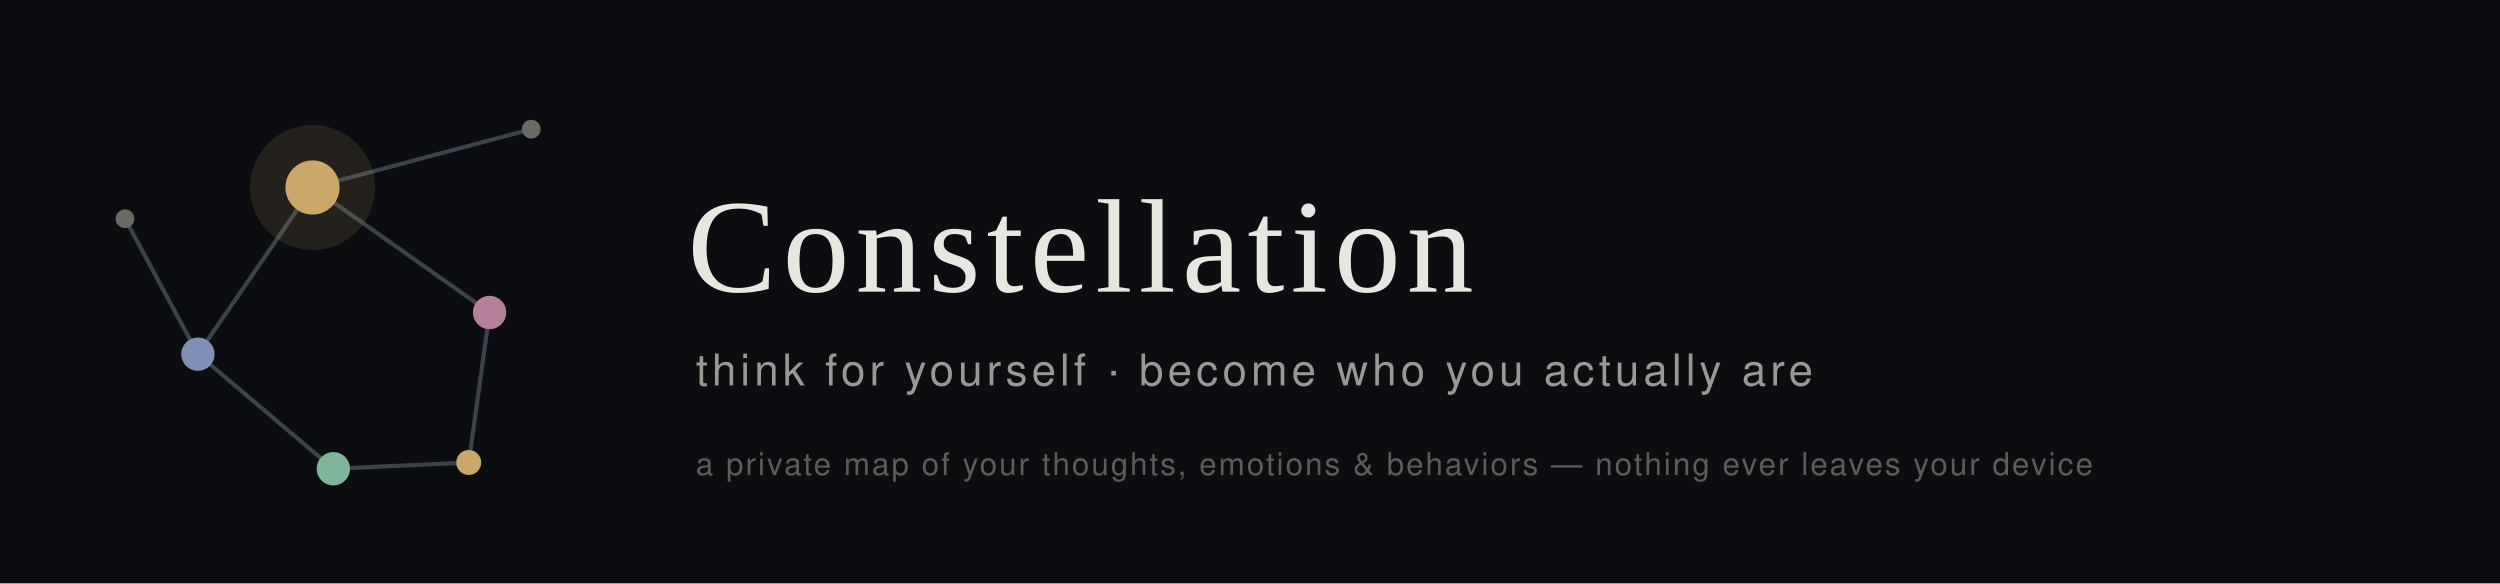
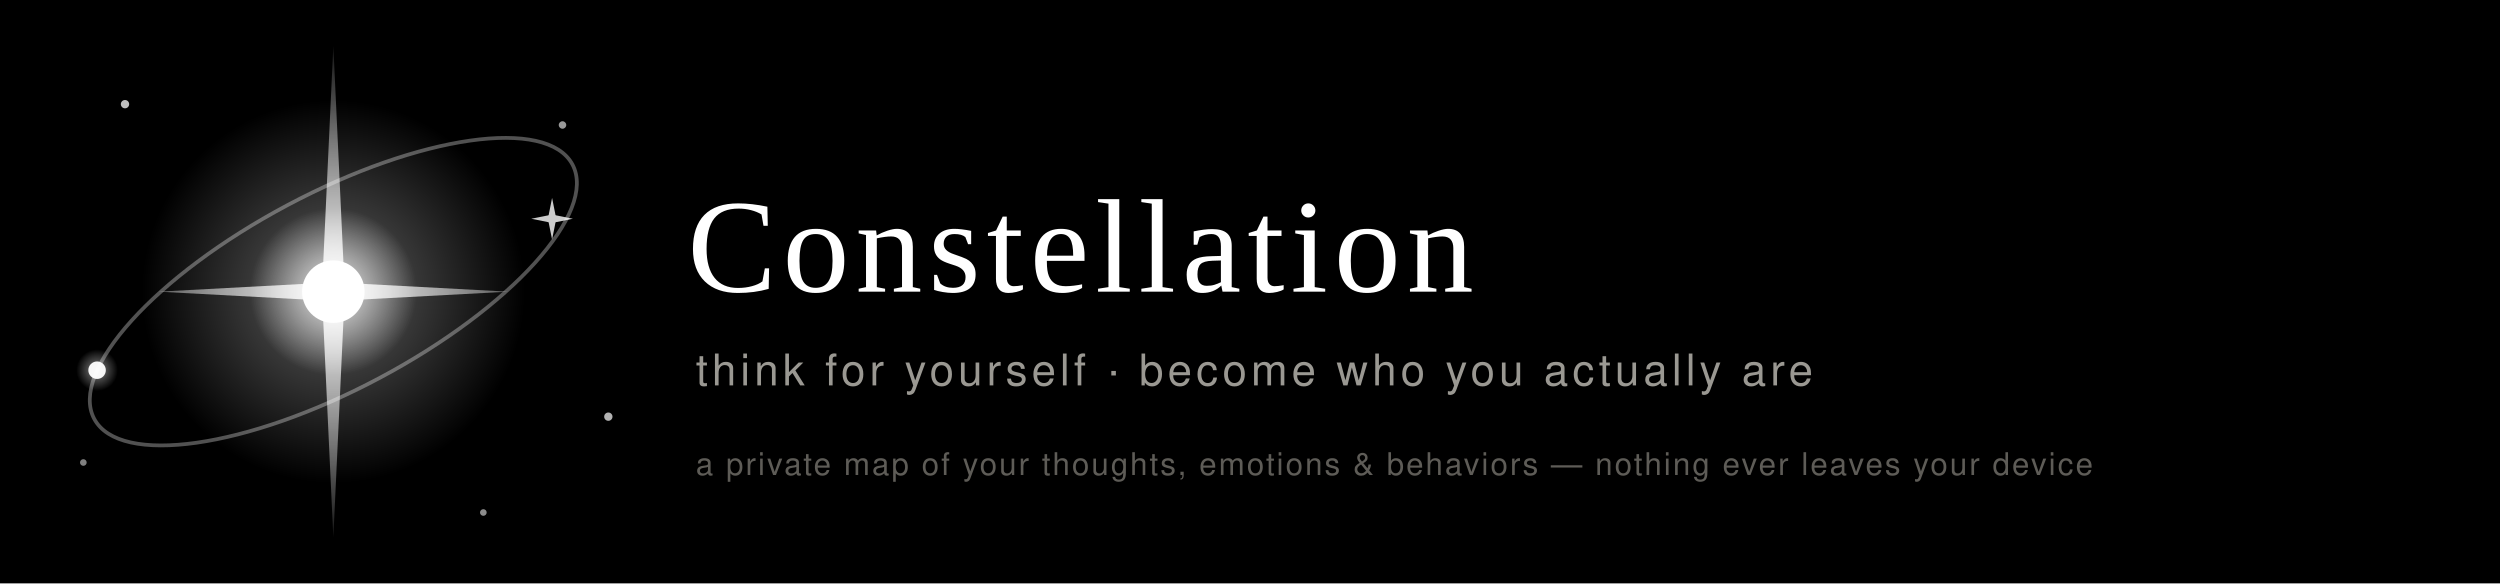
<svg xmlns="http://www.w3.org/2000/svg" width="1200" height="280" viewBox="0 0 1200 280">
-   <rect width="1200" height="280" fill="#0B0D10" />
-   <g stroke="#3A424C" stroke-width="2">
-     <line x1="150" y1="90" x2="95" y2="170" />
-     <line x1="150" y1="90" x2="235" y2="150" />
-     <line x1="95" y1="170" x2="160" y2="225" />
-     <line x1="235" y1="150" x2="225" y2="222" />
-     <line x1="160" y1="225" x2="225" y2="222" />
-     <line x1="150" y1="90" x2="255" y2="62" />
-     <line x1="95" y1="170" x2="60" y2="105" />
+   <defs>
+     <radialGradient id="glowBig" cx="0.5" cy="0.5" r="0.5">
+       <stop offset="0" stop-color="#FFFFFF" stop-opacity="0.38" />
+       <stop offset="1" stop-color="#FFFFFF" stop-opacity="0" />
+     </radialGradient>
+     <radialGradient id="glowMid" cx="0.5" cy="0.5" r="0.5">
+       <stop offset="0" stop-color="#FFFFFF" stop-opacity="0.85" />
+       <stop offset="1" stop-color="#FFFFFF" stop-opacity="0" />
+     </radialGradient>
+     <radialGradient id="spikeFade" gradientUnits="userSpaceOnUse" cx="160" cy="140" r="130">
+       <stop offset="0" stop-color="#FFFFFF" stop-opacity="0.95" />
+       <stop offset="1" stop-color="#FFFFFF" stop-opacity="0" />
+     </radialGradient>
+   </defs>
+   <rect width="1200" height="280" fill="#000000" />
+   <circle cx="60" cy="50" r="2" fill="#FFFFFF" opacity="0.75" />
+   <circle cx="270" cy="60" r="1.8" fill="#FFFFFF" opacity="0.6" />
+   <circle cx="292" cy="200" r="2" fill="#FFFFFF" opacity="0.7" />
+   <circle cx="40" cy="222" r="1.6" fill="#FFFFFF" opacity="0.5" />
+   <circle cx="232" cy="246" r="1.6" fill="#FFFFFF" opacity="0.55" />
+   <g fill="#FFFFFF" opacity="0.8">
+     <polygon points="265,95 267,105 265,115 263,105" />
+     <polygon points="255,105 265,103 275,105 265,107" />
  </g>
-   <circle cx="150" cy="90" r="30" fill="#C9A86A" opacity="0.13" />
-   <circle cx="150" cy="90" r="13" fill="#C9A86A" />
-   <circle cx="95" cy="170" r="8" fill="#7F8FB5" />
-   <circle cx="235" cy="150" r="8" fill="#B57F9A" />
-   <circle cx="160" cy="225" r="8" fill="#7FB59A" />
-   <circle cx="225" cy="222" r="6" fill="#C9A86A" />
-   <circle cx="255" cy="62" r="4.5" fill="#6B6964" />
-   <circle cx="60" cy="105" r="4.5" fill="#6B6964" />
-   <text x="330" y="140" font-family="Georgia, 'Times New Roman', serif" font-size="64" fill="#E8E6E0" letter-spacing="3">Constellation</text>
+   <ellipse cx="160" cy="140" rx="130" ry="47" fill="none" stroke="#FFFFFF" stroke-opacity="0.32" stroke-width="1.8" transform="rotate(-28 160 140)" />
+   <circle cx="46.6" cy="177.7" r="10" fill="url(#glowMid)" opacity="0.6" />
+   <circle cx="46.6" cy="177.7" r="4.2" fill="#FFFFFF" opacity="0.95" />
+   <circle cx="160" cy="140" r="92" fill="url(#glowBig)" />
+   <circle cx="160" cy="140" r="40" fill="url(#glowMid)" />
+   <polygon points="160,22 165.5,140 160,258 154.5,140" fill="url(#spikeFade)" />
+   <polygon points="76,140 160,135.5 244,140 160,144.5" fill="url(#spikeFade)" />
+   <circle cx="160" cy="140" r="15" fill="#FFFFFF" />
+   <text x="330" y="140" font-family="Georgia, 'Times New Roman', serif" font-size="64" fill="#FFFFFF" letter-spacing="3">Constellation</text>
  <text x="334" y="185" font-family="'Segoe UI', Helvetica, Arial, sans-serif" font-size="21" fill="#9A9892" letter-spacing="2">think for yourself · become who you actually are</text>
  <text x="334" y="228" font-family="'Segoe UI', Helvetica, Arial, sans-serif" font-size="15" fill="#5E5C57" letter-spacing="1">a private map of your thoughts, emotions &amp; behaviors — nothing ever leaves your device</text>
</svg>
